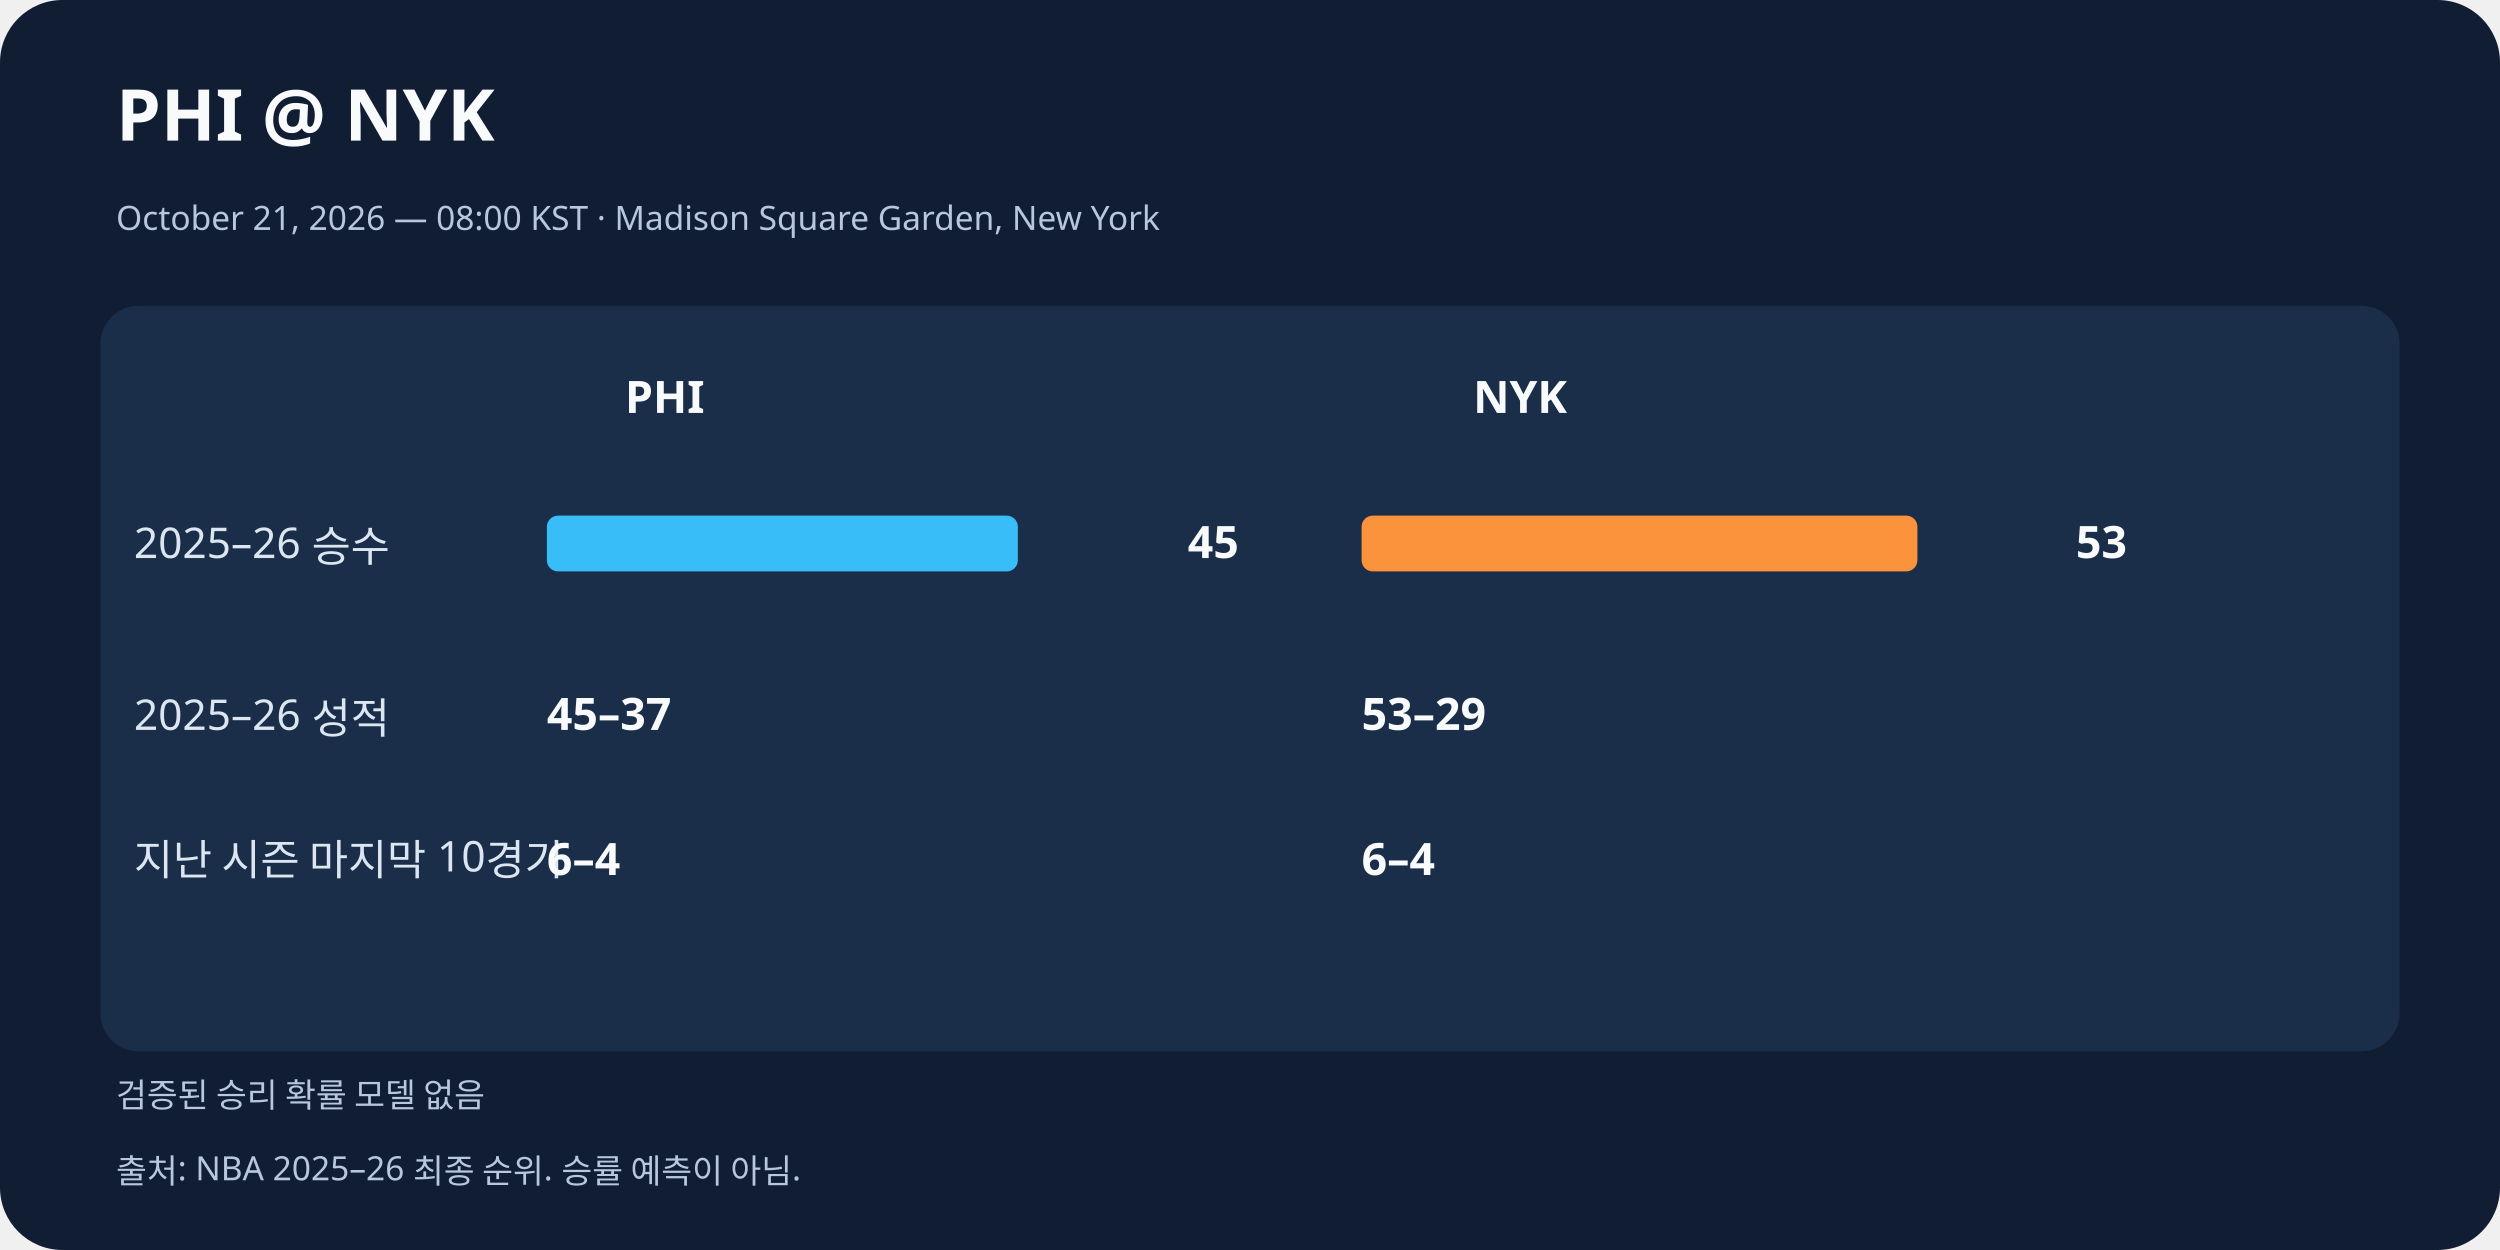
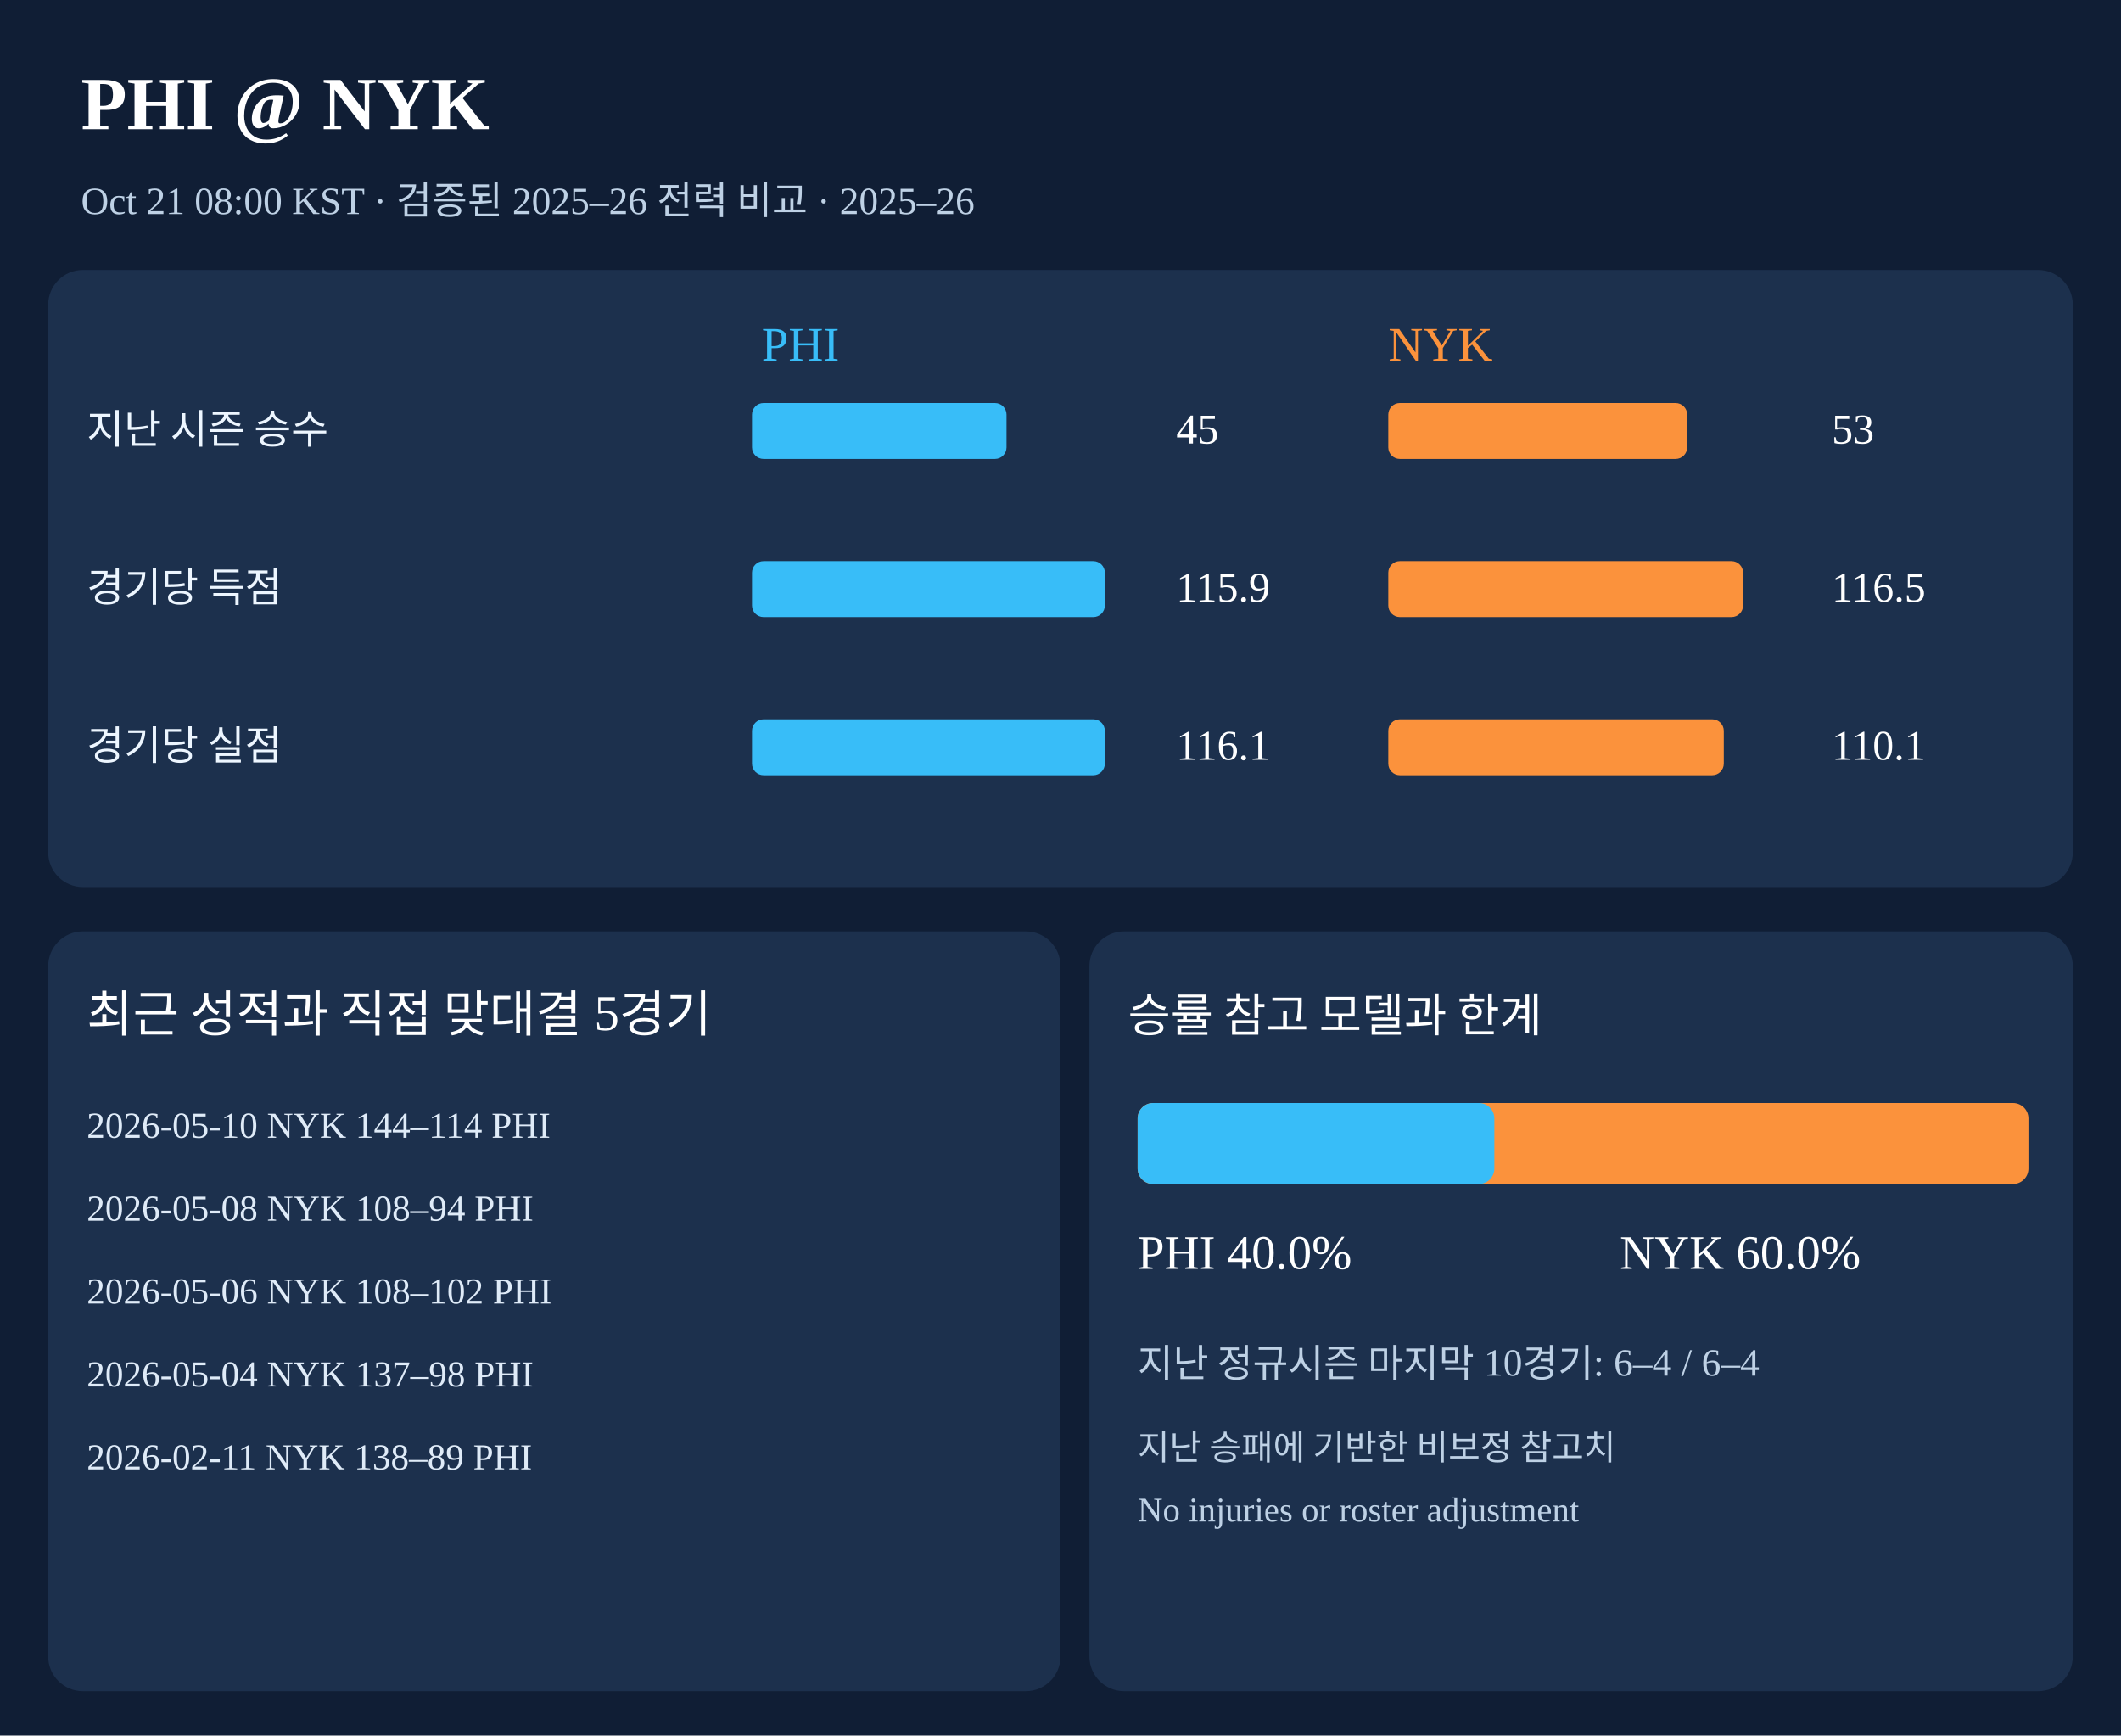
- <svg xmlns="http://www.w3.org/2000/svg" viewBox="0 0 1120 560" role="img" aria-label="PHI vs NYK, 지난 시즌 공식 성적 비교">
-   <style>text{font-family:system-ui,'Noto Sans',Arial,sans-serif}.headline{fill:#f8fafc;font-size:32px;font-weight:800}.label{fill:#dce6f1;font-size:19px}.value{fill:#f8fafc;font-weight:700;font-size:20px}.note{fill:#b8c7db;font-size:15px}</style>
-   <rect width="1120" height="560" rx="28" fill="#101d33" />
-   <text x="52" y="63" class="headline">PHI  @  NYK</text>
-   <text x="52" y="103" class="note">October 21, 2026 — 08:00 KST · Madison Square Garden, New York</text>
-   <rect x="45" y="137" width="1030" height="334" rx="17" fill="#1a2d49" />
-   <text x="280" y="185" class="value" fill="#38bdf8">PHI</text>
-   <text x="660" y="185" class="value" fill="#fb923c">NYK</text>
-   <text x="60" y="250" class="label">2025–26 승수</text>
-   <rect x="245" y="231" width="211" height="25" rx="5" fill="#38bdf8" />
-   <rect x="610" y="231" width="249" height="25" rx="5" fill="#fb923c" />
-   <text x="555" y="250" class="value" text-anchor="end">45</text>
-   <text x="930" y="250" class="value">53</text>
-   <text x="60" y="327" class="label">2025–26 성적</text>
-   <text x="245" y="327" class="value">45–37</text>
-   <text x="610" y="327" class="value">53–29</text>
-   <text x="60" y="392" class="label">지난 시즌 마지막 10경기</text>
-   <text x="245" y="392" class="value">6–4</text>
-   <text x="610" y="392" class="value">6–4</text>
-   <text x="52" y="496" class="note">검증된 승리 확률 모델 없음</text>
-   <text x="52" y="530" class="note">출처: NBA 2025–26 최종 순위. 승률 예측이 아님.</text>
+ <svg xmlns="http://www.w3.org/2000/svg" viewBox="0 0 1100 900" role="img">
+   <rect width="1100" height="900" fill="#101e35" />
+   <text x="42" y="67" font-size="39" font-weight="bold" fill="#fff">PHI @ NYK</text>
+   <text x="42" y="111" fill="#bed1e5" font-size="20">Oct 21 08:00 KST · 검증된 2025–26 전력 비교 · 2025–26</text>
+   <rect x="25" y="140" width="1050" height="320" fill="#1c304d" rx="18" />
+   <text x="395" y="187" fill="#38bdf8" font-size="25">PHI</text>
+   <text x="720" y="187" fill="#fb923c" font-size="25">NYK</text>
+   <text x="45" y="230" font-size="21" fill="#edf6ff">지난 시즌 승수</text>
+   <rect x="390" y="209" width="132" height="29" fill="#38bdf8" rx="6" />
+   <text x="610" y="230" fill="#fff" font-size="22">45</text>
+   <rect x="720" y="209" width="155" height="29" fill="#fb923c" rx="6" />
+   <text x="950" y="230" fill="#fff" font-size="22">53</text>
+   <text x="45" y="312" font-size="21" fill="#edf6ff">경기당 득점</text>
+   <rect x="390" y="291" width="183" height="29" fill="#38bdf8" rx="6" />
+   <text x="610" y="312" fill="#fff" font-size="22">115.9</text>
+   <rect x="720" y="291" width="184" height="29" fill="#fb923c" rx="6" />
+   <text x="950" y="312" fill="#fff" font-size="22">116.5</text>
+   <text x="45" y="394" font-size="21" fill="#edf6ff">경기당 실점</text>
+   <rect x="390" y="373" width="183" height="29" fill="#38bdf8" rx="6" />
+   <text x="610" y="394" fill="#fff" font-size="22">116.1</text>
+   <rect x="720" y="373" width="174" height="29" fill="#fb923c" rx="6" />
+   <text x="950" y="394" fill="#fff" font-size="22">110.1</text>
+   <rect x="25" y="483" width="525" height="394" fill="#1c304d" rx="18" />
+   <text x="45" y="535" fill="#fff" font-size="26">최근 성적과 직접 맞대결 5경기</text>
+   <text x="45" y="590" fill="#dfebf8" font-size="19">2026-05-10 NYK 144–114 PHI</text>
+   <text x="45" y="633" fill="#dfebf8" font-size="19">2026-05-08 NYK 108–94 PHI</text>
+   <text x="45" y="676" fill="#dfebf8" font-size="19">2026-05-06 NYK 108–102 PHI</text>
+   <text x="45" y="719" fill="#dfebf8" font-size="19">2026-05-04 NYK 137–98 PHI</text>
+   <text x="45" y="762" fill="#dfebf8" font-size="19">2026-02-11 NYK 138–89 PHI</text>
+   <rect x="565" y="483" width="510" height="394" fill="#1c304d" rx="18" />
+   <text x="585" y="535" fill="#fff" font-size="24">승률 참고 모델과 한계</text>
+   <rect x="590" y="572" width="462" height="42" fill="#fb923c" rx="8" />
+   <rect x="590" y="572" width="185" height="42" fill="#38bdf8" rx="8" />
+   <text x="590" y="658" fill="#fff" font-size="25">PHI 40.0%</text>
+   <text x="840" y="658" fill="#fff" font-size="25">NYK 60.0%</text>
+   <text x="590" y="714" fill="#bed1e5" font-size="20">지난 정규시즌 마지막 10경기: 6–4 / 6–4</text>
+   <text x="590" y="757" fill="#bed1e5" font-size="18">지난 승패에 기반한 비보정 참고치</text>
+   <text x="590" y="789" fill="#bed1e5" font-size="18">No injuries or roster adjustment</text>
</svg>
